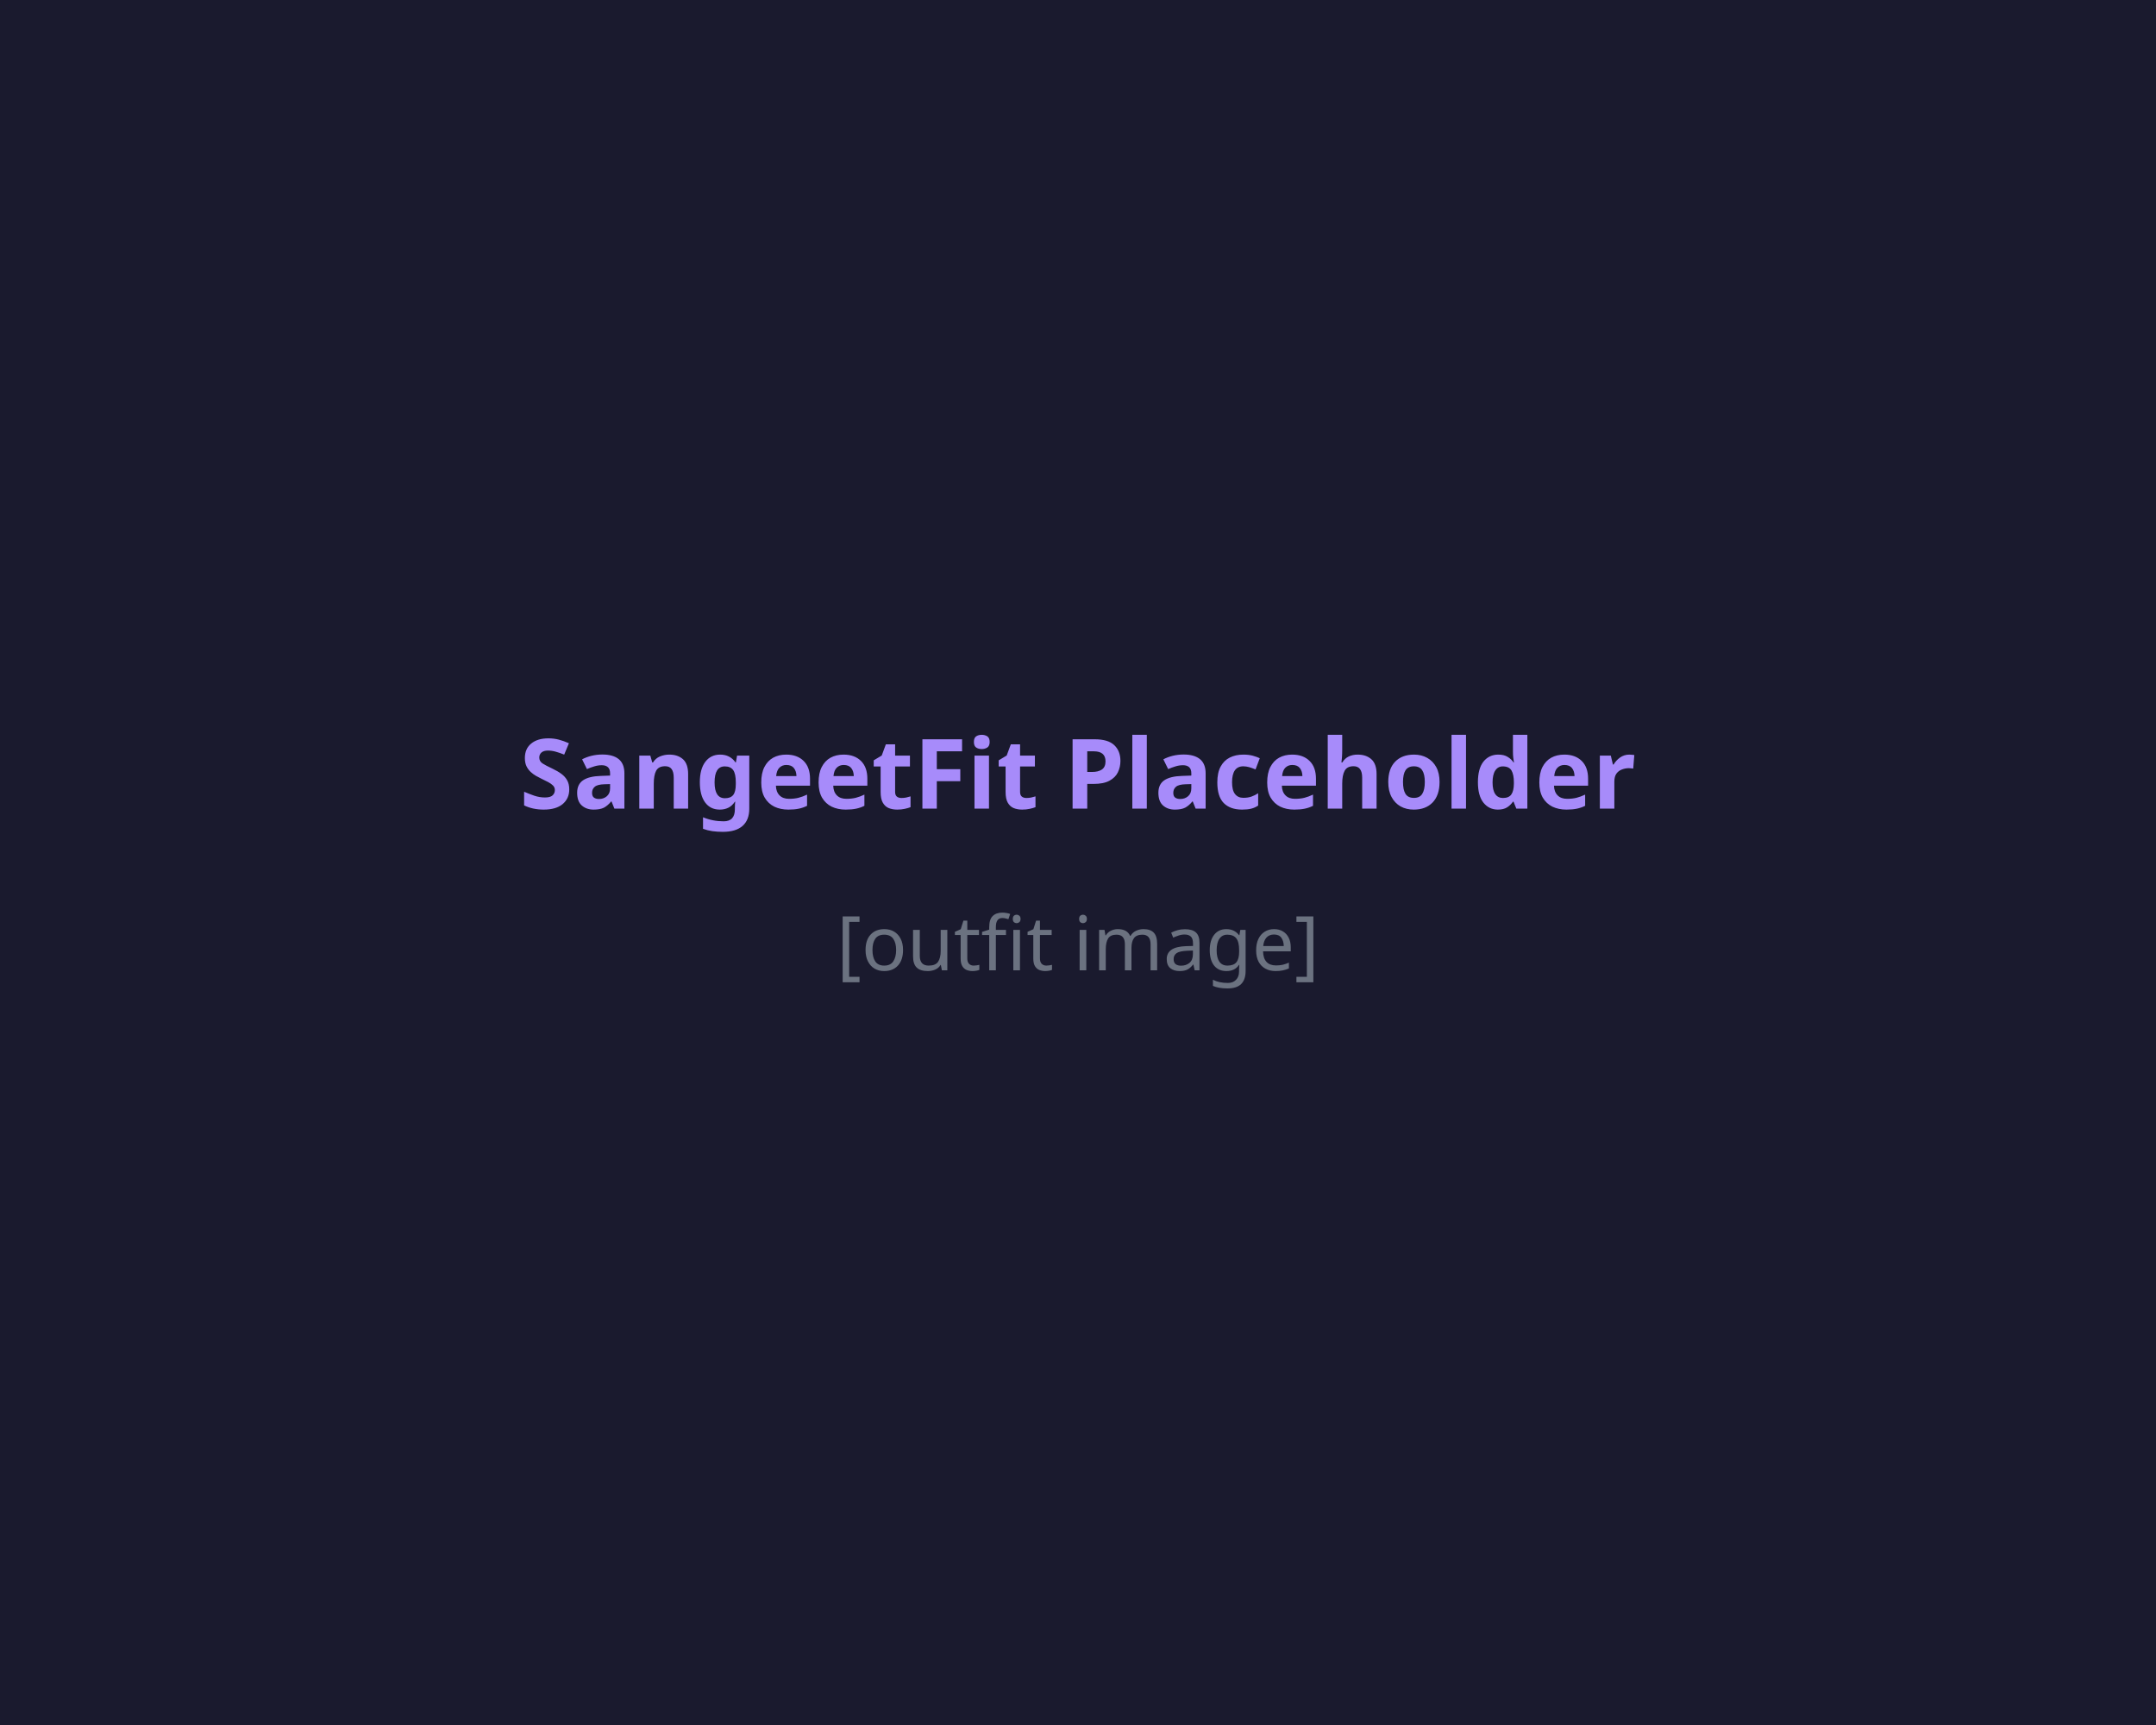
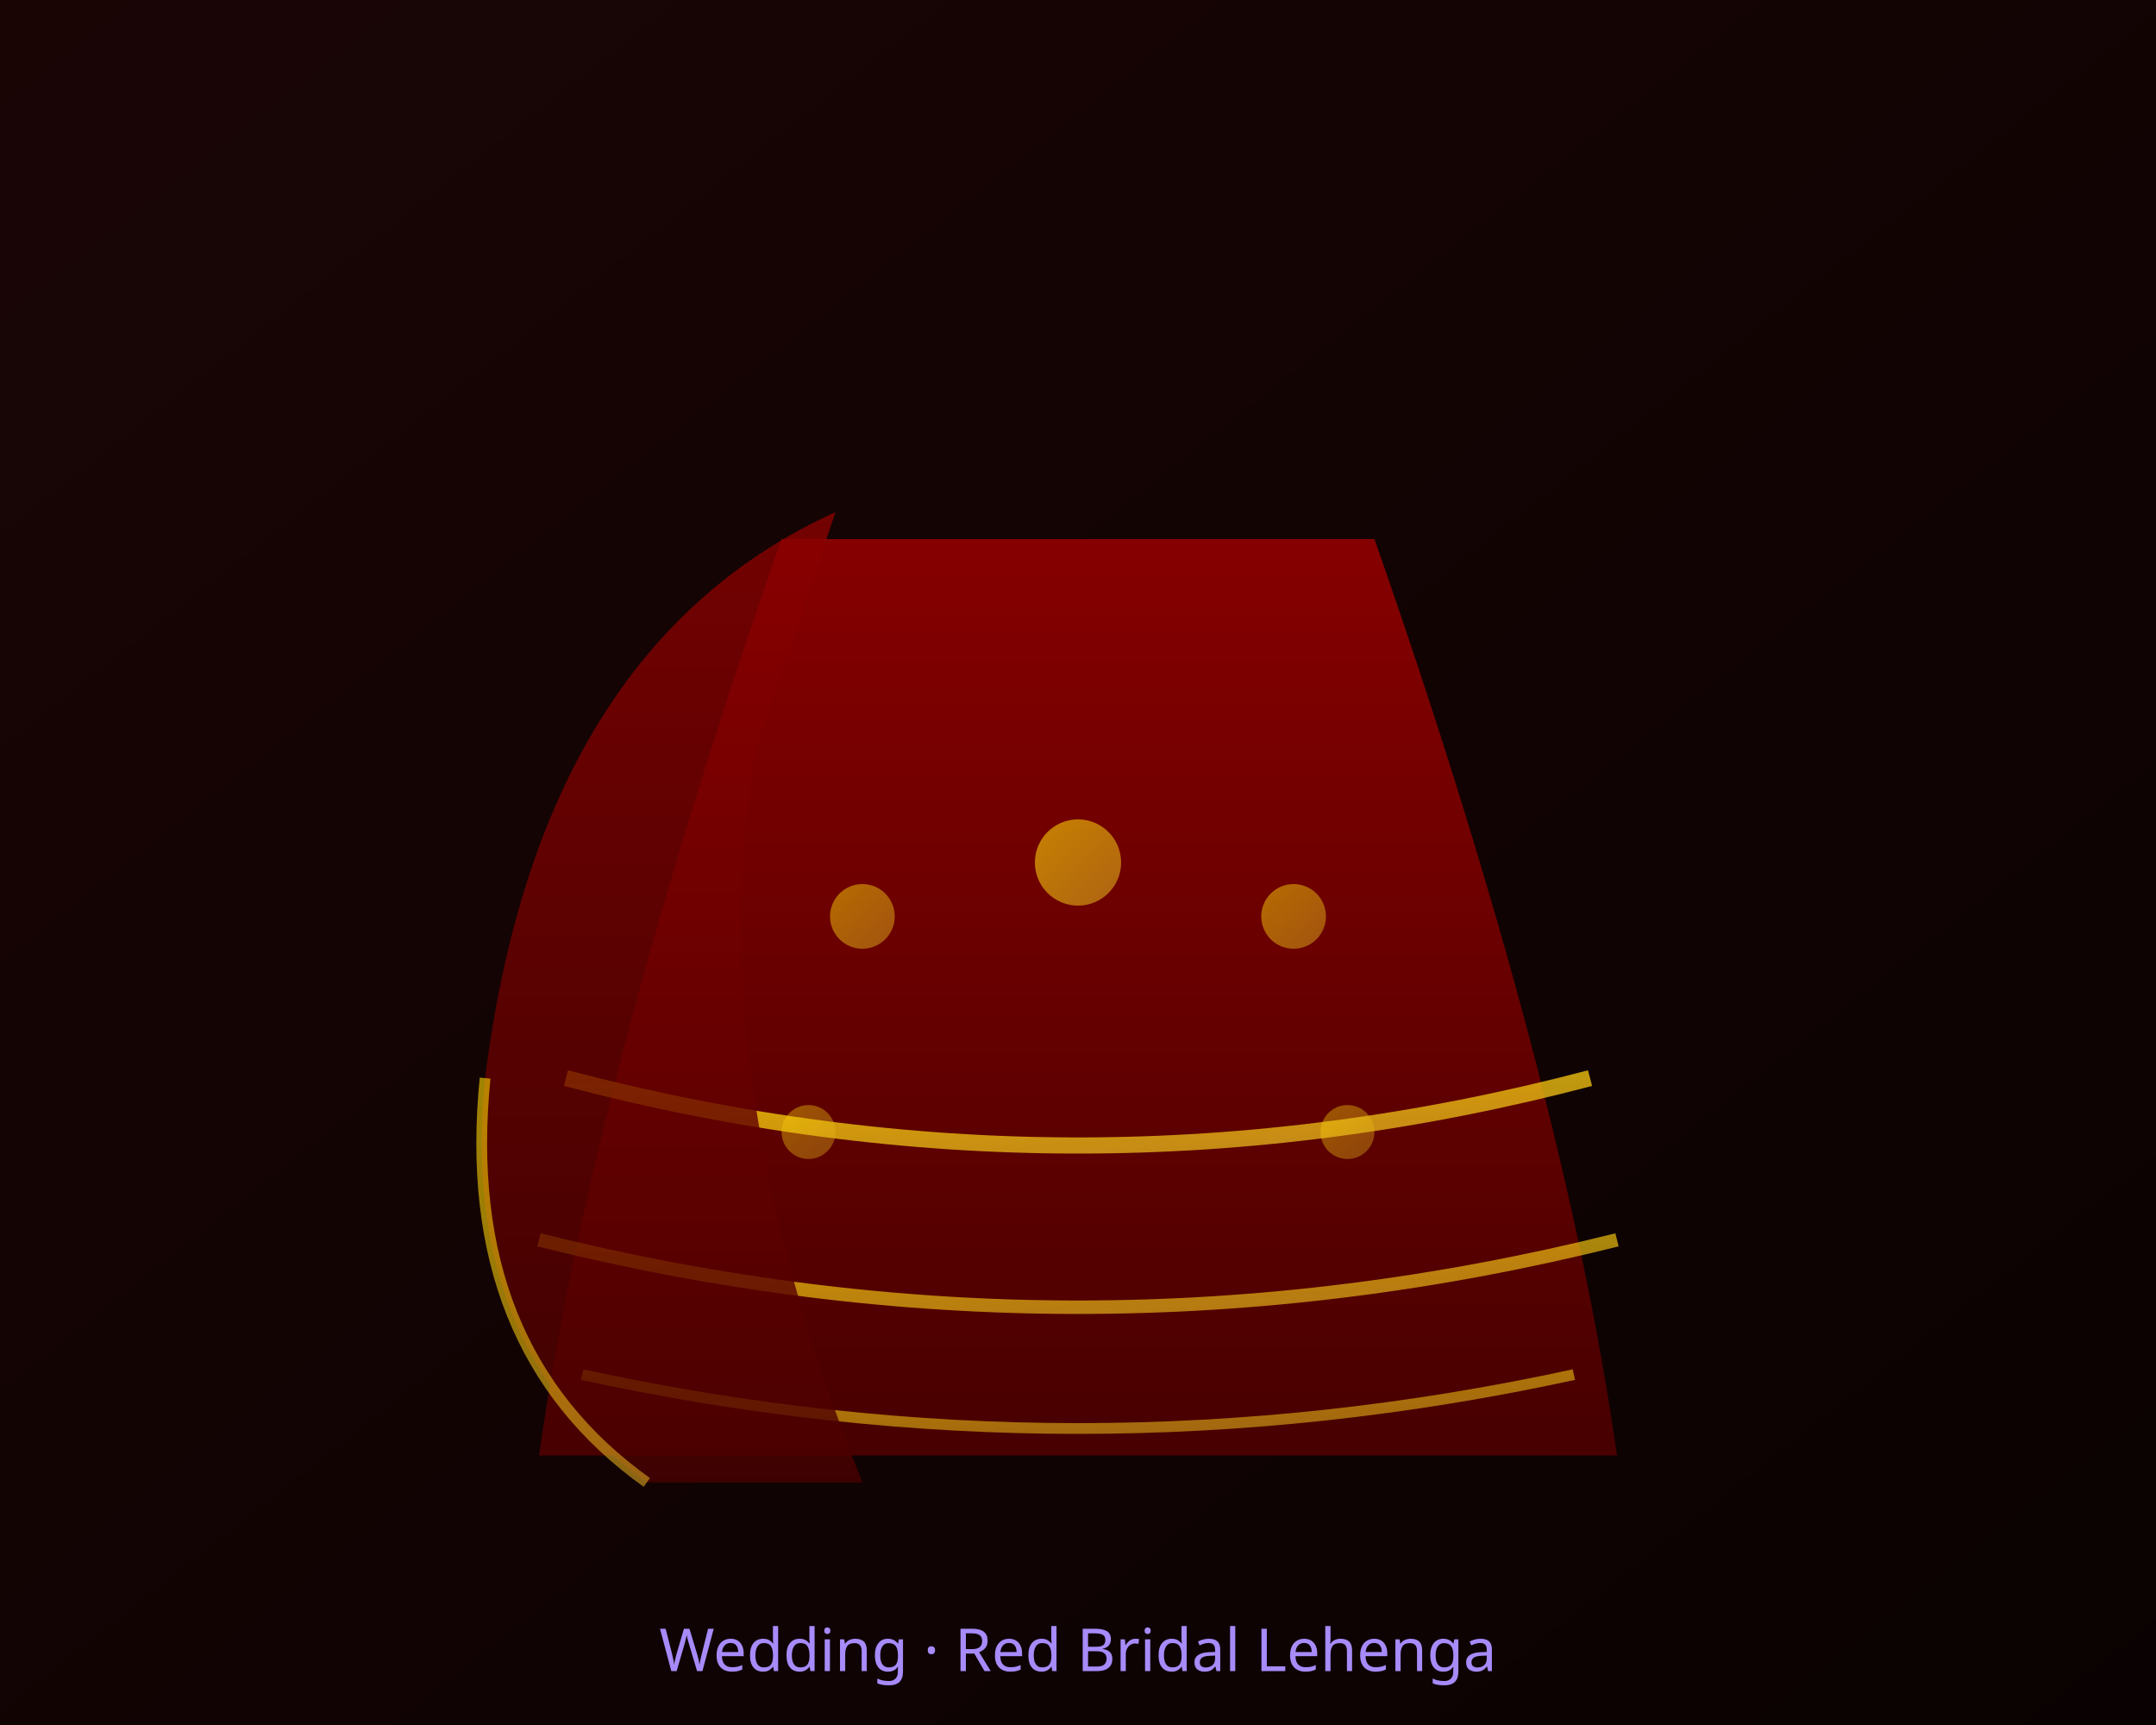
<svg xmlns="http://www.w3.org/2000/svg" width="400" height="320" viewBox="0 0 400 320">
-   <rect width="400" height="320" fill="#1a1a2e" />
-   <text x="200" y="150" text-anchor="middle" fill="#a78bfa" font-size="18" font-family="sans-serif" font-weight="bold">
-     SangeetFit Placeholder
-   </text>
-   <text x="200" y="180" text-anchor="middle" fill="#6b7280" font-size="14" font-family="sans-serif">
-     [outfit image]
-   </text>
+   <defs>
+     <linearGradient id="w1bg" x1="0%" y1="0%" x2="100%" y2="100%">
+       <stop offset="0%" stop-color="#1a0505" />
+       <stop offset="100%" stop-color="#0a0202" />
+     </linearGradient>
+     <linearGradient id="w1burg" x1="0%" y1="0%" x2="0%" y2="100%">
+       <stop offset="0%" stop-color="#8B0000" />
+       <stop offset="100%" stop-color="#4a0000" />
+     </linearGradient>
+     <linearGradient id="w1gold" x1="0%" y1="0%" x2="100%" y2="100%">
+       <stop offset="0%" stop-color="#FFD700" />
+       <stop offset="100%" stop-color="#DAA520" />
+     </linearGradient>
+   </defs>
+   <rect width="400" height="320" fill="url(#w1bg)" />
+   <path d="M145 100 Q110 200 100 270 L300 270 Q290 200 255 100 Z" fill="url(#w1burg)" opacity="0.95" />
+   <path d="M105 200 Q200 225 295 200" stroke="url(#w1gold)" stroke-width="3" fill="none" opacity="0.8" />
+   <path d="M100 230 Q200 255 300 230" stroke="url(#w1gold)" stroke-width="2.5" fill="none" opacity="0.7" />
+   <path d="M108 255 Q200 275 292 255" stroke="url(#w1gold)" stroke-width="2" fill="none" opacity="0.6" />
+   <circle cx="160" cy="170" r="6" fill="url(#w1gold)" opacity="0.5" />
+   <circle cx="200" cy="160" r="8" fill="url(#w1gold)" opacity="0.6" />
+   <circle cx="240" cy="170" r="6" fill="url(#w1gold)" opacity="0.5" />
+   <circle cx="150" cy="210" r="5" fill="url(#w1gold)" opacity="0.4" />
+   <circle cx="250" cy="210" r="5" fill="url(#w1gold)" opacity="0.4" />
+   <path d="M155 95 Q100 120 90 200 Q85 250 120 275 L160 275 Q130 200 140 140 Z" fill="url(#w1burg)" opacity="0.8" />
+   <path d="M90 200 Q85 250 120 275" stroke="url(#w1gold)" stroke-width="2" fill="none" opacity="0.6" />
+   <text x="200" y="310" text-anchor="middle" fill="#a78bfa" font-size="11" font-family="system-ui" font-weight="500">Wedding · Red Bridal Lehenga</text>
</svg>
